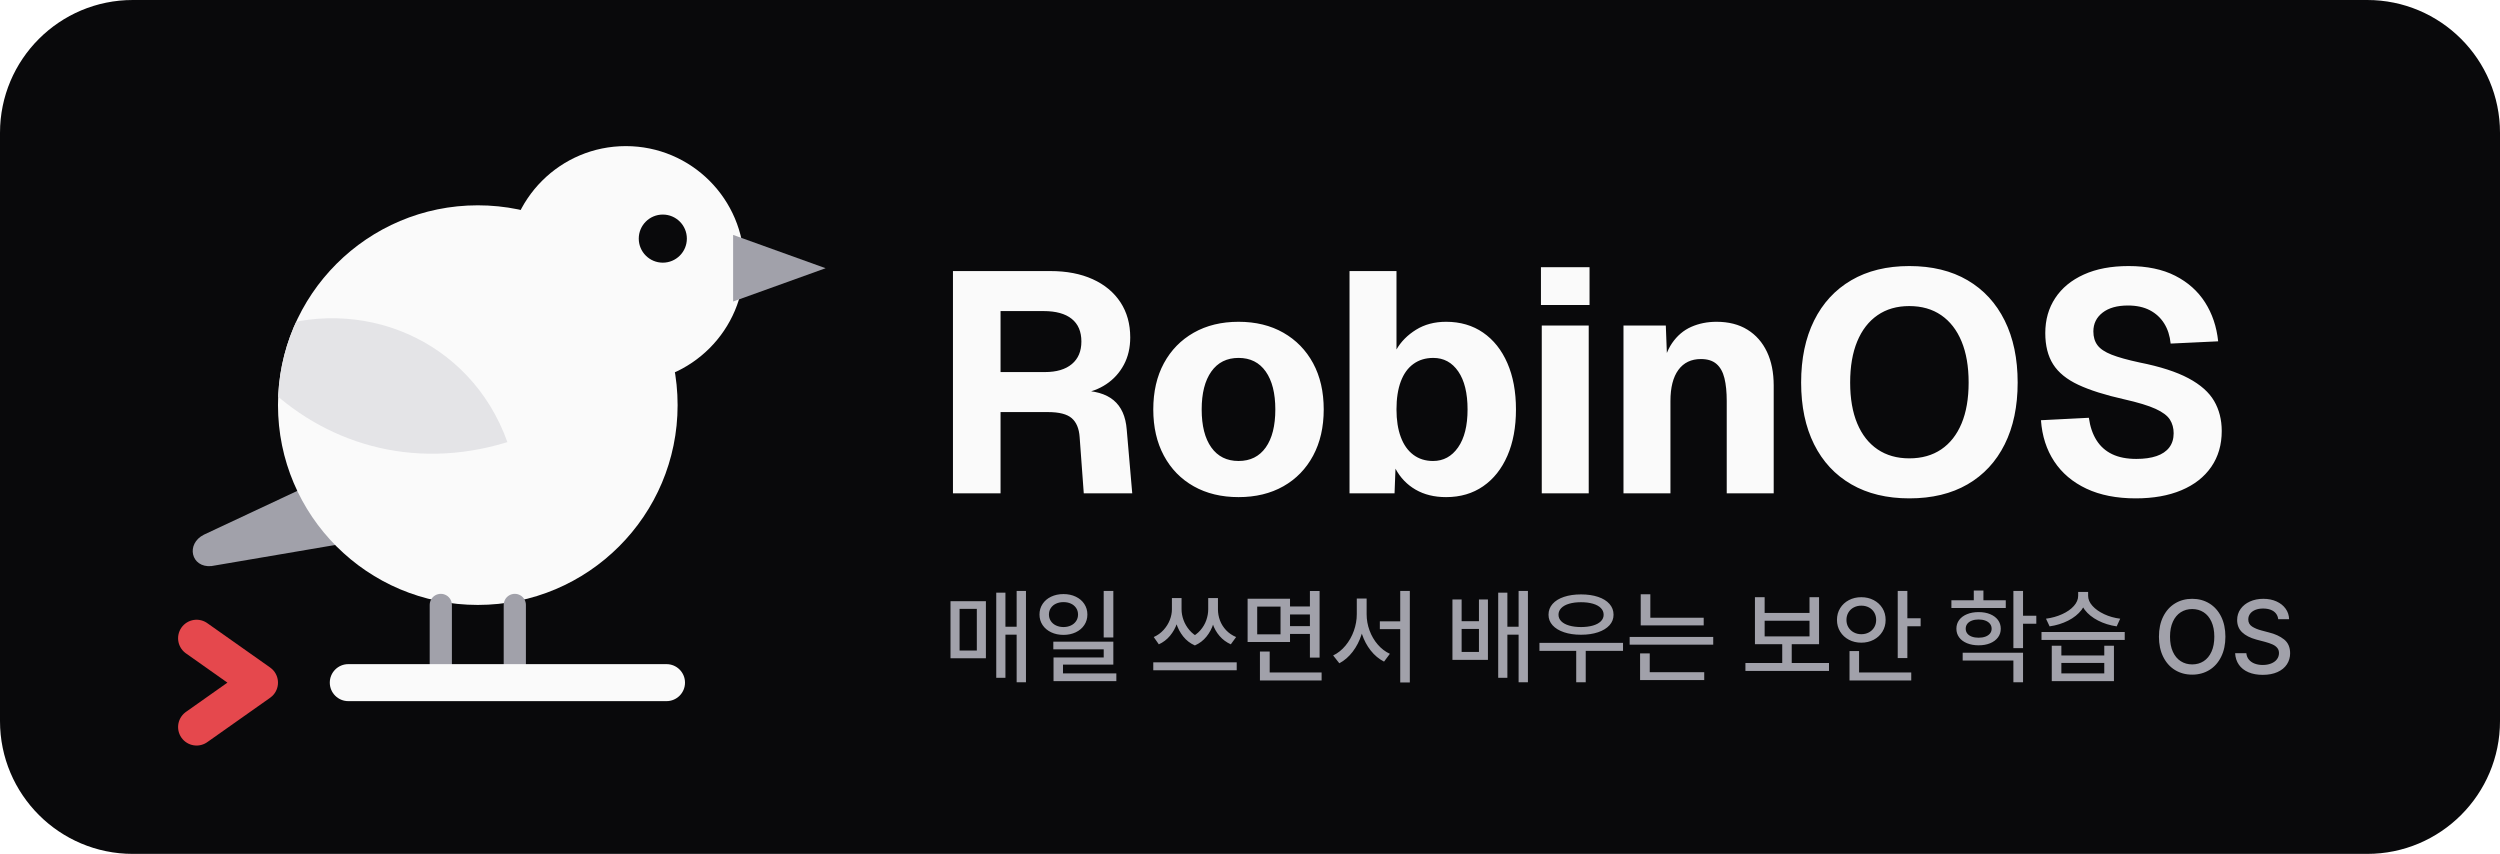
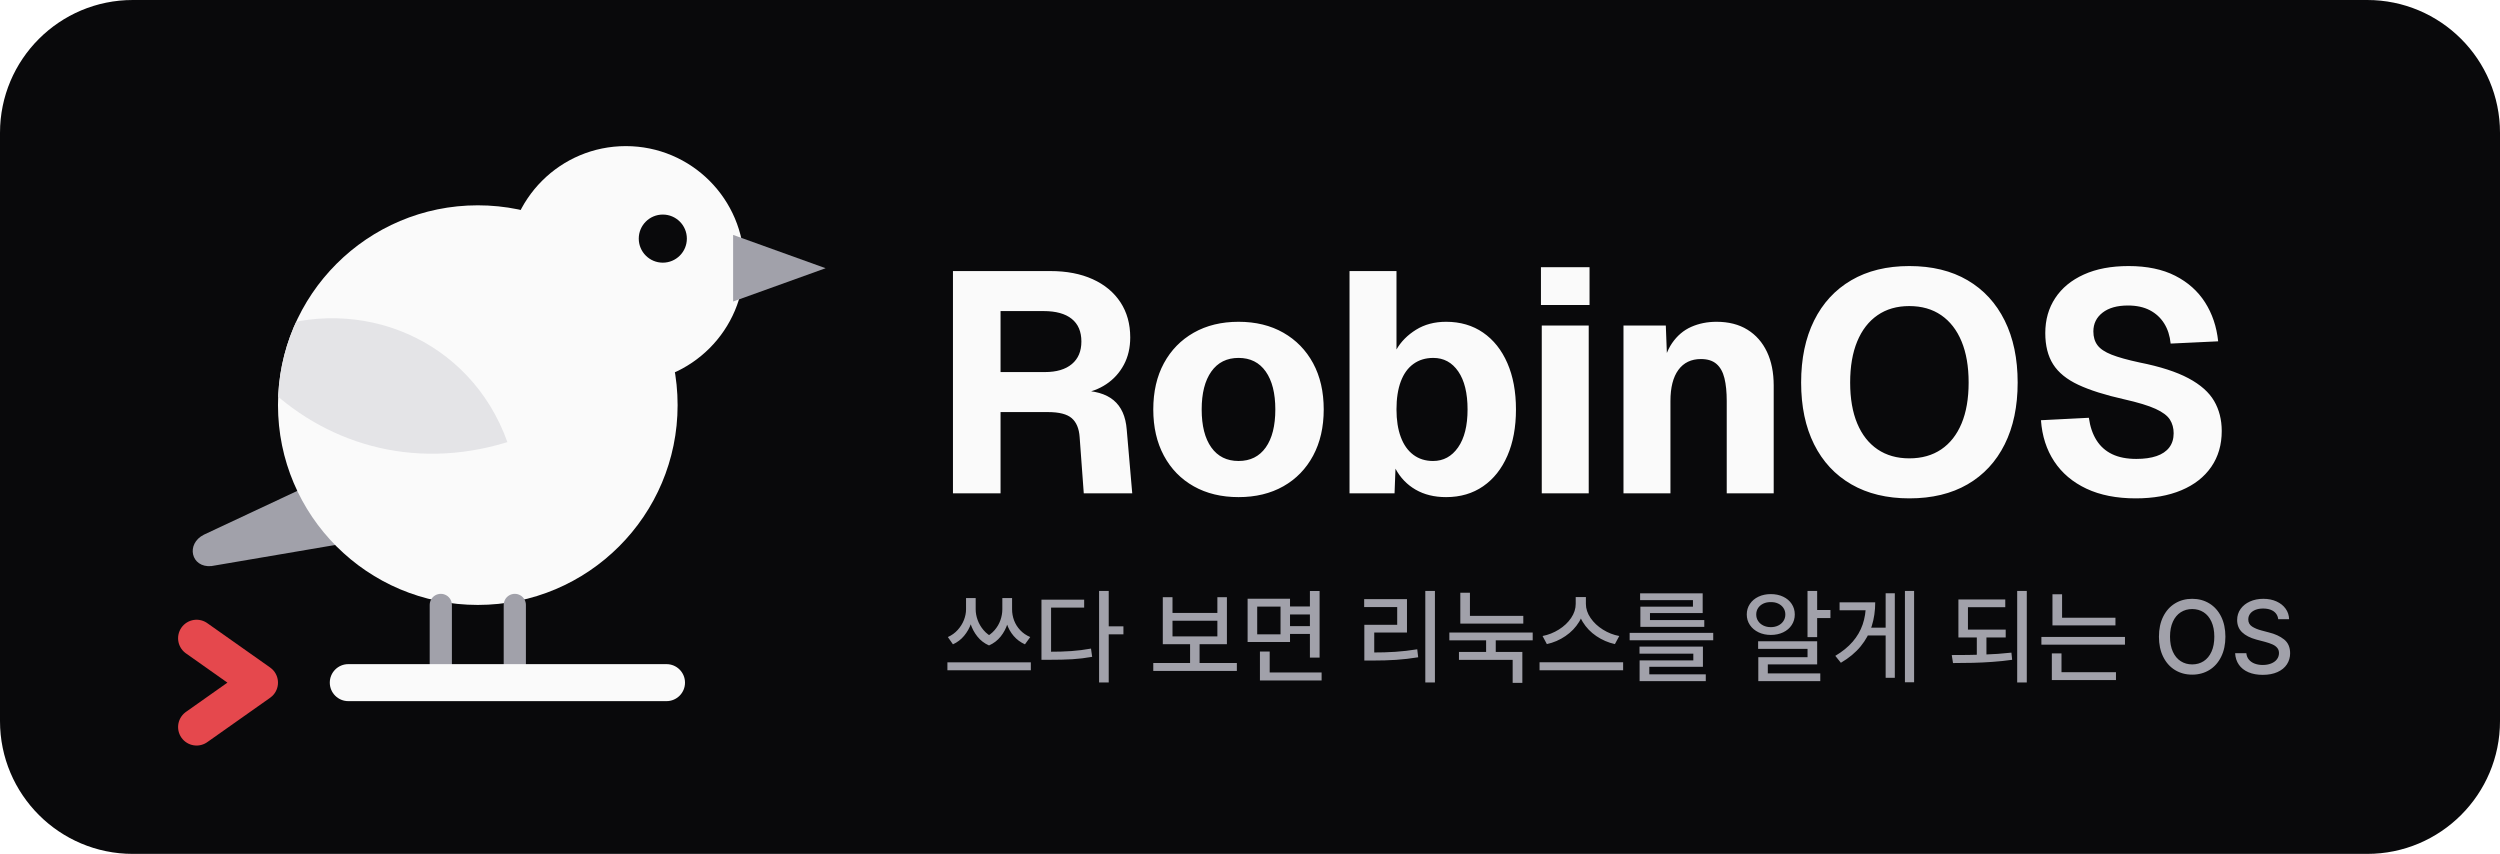
<svg xmlns="http://www.w3.org/2000/svg" viewBox="0 0 527 180" role="img" aria-labelledby="title desc">
  <rect width="527" height="180" rx="28" fill="#09090B" />
  <g transform="translate(4 -16) scale(0.78)">
    <defs>
      <clipPath id="robinos-horizontal-bird">
        <circle cx="124" cy="130" r="54" />
        <circle cx="164" cy="92" r="32" />
      </clipPath>
    </defs>
    <path d="M82 150 L50 165 C45 167.5 46.5 174 52 173.5 L96 166 Z" fill="#A1A1AA" />
    <g clip-path="url(#robinos-horizontal-bird)">
      <rect width="256" height="256" fill="#FAFAFA" />
      <path d="M66 110 C 92 100, 122 112, 132 140 C 106 148, 82 140, 66 124 Z" fill="#E4E4E7" />
    </g>
    <path d="M193 84 L218 93 L193 102 Z" fill="#A1A1AA" />
    <circle cx="174" cy="85" r="6.5" fill="#09090B" />
    <path d="M114 184 V203 M134 184 V203" stroke="#A1A1AA" stroke-width="6" stroke-linecap="round" />
    <path d="M48 193 L65 205 L48 217" fill="none" stroke="#E5484D" stroke-width="10" stroke-linecap="round" stroke-linejoin="round" />
    <rect x="84" y="200" width="96" height="10" rx="5" fill="#FAFAFA" />
  </g>
  <path d="M200.884 104.0V57.14H221.41Q226.558 57.14 230.34 58.856Q234.122 60.572 236.187 63.714Q238.253 66.855 238.253 71.132Q238.253 74.379 236.907 76.894Q235.56 79.408 233.211 80.979Q230.861 82.55 227.838 82.959L227.601 82.326Q232.287 82.326 234.742 84.365Q237.197 86.404 237.514 90.562L238.676 104.0H228.459L227.588 92.146Q227.403 89.44 225.924 88.153Q224.446 86.866 220.908 86.866H210.916V104.0ZM210.916 78.432H220.275Q223.931 78.432 225.944 76.749Q227.957 75.066 227.957 71.99Q227.957 68.848 225.918 67.212Q223.878 65.575 219.984 65.575H210.916ZM261.089 104.792Q255.677 104.792 251.631 102.508Q247.586 100.225 245.348 96.06Q243.111 91.896 243.111 86.312Q243.111 80.702 245.348 76.57Q247.586 72.439 251.631 70.135Q255.677 67.832 261.089 67.832Q266.501 67.832 270.534 70.135Q274.566 72.439 276.804 76.57Q279.041 80.702 279.041 86.312Q279.041 91.896 276.804 96.06Q274.566 100.225 270.534 102.508Q266.501 104.792 261.089 104.792ZM261.089 97.176Q264.798 97.176 266.818 94.324Q268.838 91.473 268.838 86.312Q268.838 81.19 266.818 78.319Q264.798 75.448 261.089 75.448Q257.38 75.448 255.347 78.319Q253.314 81.19 253.314 86.312Q253.314 91.473 255.347 94.324Q257.38 97.176 261.089 97.176ZM304.834 104.792Q301.125 104.792 298.405 103.215Q295.686 101.637 294.168 98.799L293.97 104.0H284.48V57.14H294.379V73.666Q295.818 71.172 298.511 69.502Q301.204 67.832 304.834 67.832Q309.335 67.832 312.642 70.116Q315.948 72.399 317.757 76.551Q319.565 80.702 319.565 86.312Q319.565 91.922 317.757 96.073Q315.948 100.225 312.642 102.508Q309.335 104.792 304.834 104.792ZM302.088 97.176Q305.362 97.176 307.362 94.311Q309.362 91.447 309.362 86.312Q309.362 81.151 307.401 78.3Q305.441 75.448 302.141 75.448Q299.699 75.448 297.944 76.722Q296.188 77.996 295.284 80.425Q294.379 82.854 294.379 86.312Q294.379 89.678 295.284 92.12Q296.188 94.562 297.93 95.869Q299.673 97.176 302.088 97.176ZM325.004 104.0V68.624H334.903V104.0ZM324.832 64.294V56.322H335.075V64.294ZM342.23 104.0V68.624H351.153L351.549 78.999L350.334 78.682Q350.836 74.709 352.466 72.34Q354.096 69.97 356.519 68.901Q358.941 67.832 361.845 67.832Q365.673 67.832 368.359 69.495Q371.045 71.158 372.471 74.161Q373.896 77.164 373.896 81.256V104.0H363.996V84.543Q363.996 81.705 363.515 79.732Q363.033 77.758 361.838 76.722Q360.644 75.686 358.558 75.686Q355.482 75.686 353.806 77.97Q352.129 80.253 352.129 84.543V104.0ZM402.489 105.056Q395.386 105.056 390.264 102.099Q385.143 99.142 382.41 93.664Q379.678 88.186 379.678 80.636Q379.678 73.086 382.41 67.575Q385.143 62.064 390.255 59.074Q395.366 56.084 402.488 56.084Q409.661 56.084 414.76 59.074Q419.859 62.064 422.591 67.575Q425.323 73.086 425.323 80.636Q425.323 88.186 422.591 93.664Q419.859 99.142 414.76 102.099Q409.662 105.056 402.489 105.056ZM402.479 96.621Q406.421 96.621 409.215 94.728Q412.008 92.834 413.498 89.269Q414.988 85.705 414.988 80.636Q414.988 75.567 413.496 71.968Q412.005 68.369 409.208 66.444Q406.411 64.519 402.469 64.519Q398.58 64.519 395.787 66.444Q392.993 68.369 391.503 71.968Q390.013 75.567 390.013 80.636Q390.013 85.705 391.505 89.269Q392.997 92.834 395.793 94.728Q398.59 96.621 402.479 96.621ZM450.206 105.056Q444.16 105.056 439.817 103.01Q435.474 100.964 433.032 97.268Q430.59 93.572 430.234 88.582L440.332 88.068Q440.715 90.853 441.942 92.8Q443.17 94.747 445.249 95.744Q447.328 96.74 450.338 96.74Q452.846 96.74 454.601 96.14Q456.357 95.539 457.281 94.324Q458.205 93.11 458.205 91.328Q458.205 89.704 457.419 88.457Q456.634 87.21 454.397 86.187Q452.159 85.164 447.777 84.174Q441.771 82.827 438.114 81.118Q434.458 79.408 432.801 76.795Q431.145 74.181 431.145 70.208Q431.145 66.01 433.244 62.829Q435.342 59.648 439.276 57.866Q443.21 56.084 448.701 56.084Q454.522 56.084 458.535 58.13Q462.547 60.176 464.824 63.74Q467.101 67.304 467.59 71.95L457.571 72.426Q457.334 69.984 456.212 68.188Q455.09 66.393 453.182 65.396Q451.275 64.4 448.569 64.4Q445.163 64.4 443.223 65.905Q441.282 67.41 441.282 69.865Q441.282 71.607 442.147 72.769Q443.011 73.93 445.117 74.762Q447.222 75.594 451.024 76.412Q457.532 77.706 461.333 79.738Q465.135 81.771 466.738 84.53Q468.342 87.289 468.342 90.853Q468.342 95.222 466.131 98.423Q463.92 101.624 459.848 103.34Q455.776 105.056 450.206 105.056Z" fill="#FAFAFA" />
-   <path d="M216.274 143.817H214.309V124.564H216.274ZM215.013 133.787H211.417V132.115H215.013ZM211.945 142.875H210.009V124.935H211.945ZM207.828 138.759H200.365V126.733H207.828ZM202.279 137.138H205.914V128.354H202.279ZM229.22 129.541Q229.22 130.782 228.572 131.759Q227.924 132.735 226.773 133.284Q225.623 133.834 224.185 133.834Q222.729 133.834 221.577 133.284Q220.425 132.735 219.775 131.759Q219.125 130.782 219.125 129.541Q219.125 128.297 219.775 127.314Q220.425 126.331 221.577 125.781Q222.729 125.232 224.185 125.232Q225.623 125.232 226.773 125.781Q227.924 126.331 228.572 127.314Q229.22 128.297 229.22 129.541ZM221.116 129.541Q221.116 130.313 221.513 130.913Q221.91 131.513 222.607 131.846Q223.304 132.179 224.185 132.183Q225.065 132.179 225.761 131.846Q226.456 131.513 226.853 130.913Q227.25 130.313 227.25 129.541Q227.25 128.77 226.853 128.172Q226.456 127.574 225.761 127.25Q225.065 126.926 224.185 126.926Q223.304 126.926 222.607 127.25Q221.91 127.574 221.513 128.172Q221.116 128.77 221.116 129.541ZM234.69 134.382H232.658V124.564H234.69ZM234.69 140.102H224.079V142.832H222.084V138.591H232.662V136.874H222.041V135.265H234.69ZM235.325 143.576H222.084V141.955H235.325ZM244.28 135.825 243.207 134.289Q244.417 133.748 245.282 132.791Q246.146 131.834 246.593 130.7Q247.039 129.565 247.039 128.45V126.07H248.609V128.45Q248.609 129.96 248.11 131.405Q247.61 132.85 246.639 134.022Q245.669 135.194 244.28 135.825ZM252.792 134.396 251.881 136.06Q250.408 135.412 249.425 134.175Q248.443 132.939 247.972 131.443Q247.502 129.947 247.502 128.45V126.07H249.072V128.45Q249.072 129.552 249.485 130.699Q249.898 131.846 250.734 132.833Q251.57 133.82 252.792 134.396ZM251.881 136.06 250.97 134.396Q252.188 133.838 253.035 132.866Q253.881 131.895 254.286 130.737Q254.691 129.578 254.691 128.45V126.07H256.253V128.45Q256.253 129.982 255.782 131.476Q255.311 132.97 254.331 134.191Q253.351 135.412 251.881 136.06ZM260.573 134.289 259.457 135.825Q258.055 135.194 257.084 134.066Q256.113 132.938 255.633 131.49Q255.153 130.043 255.153 128.45V126.07H256.745V128.45Q256.745 129.656 257.17 130.789Q257.594 131.921 258.459 132.843Q259.324 133.765 260.573 134.289ZM260.699 141.292H243.111V139.62H260.699ZM276.724 129.525H271.456V127.839H276.724ZM276.78 133.639H271.456V131.983H276.78ZM271.935 135.334H262.995V126.215H271.935ZM265.019 133.721H269.936V127.871H265.019ZM278.17 138.626H276.128V124.589H278.17ZM278.595 143.437H265.593V141.752H278.595ZM267.651 142.549H265.593V137.347H267.651ZM296.183 132.624H290.869V130.973H296.183ZM282.33 139.819 281.028 138.169Q282.497 137.466 283.63 136.098Q284.764 134.73 285.387 132.991Q286.011 131.251 286.011 129.463V126.169H287.683V129.463Q287.683 131.676 287.021 133.736Q286.359 135.796 285.145 137.385Q283.931 138.974 282.33 139.819ZM292.985 137.824 291.757 139.471Q290.15 138.652 288.948 137.131Q287.747 135.611 287.091 133.628Q286.435 131.645 286.435 129.463V126.169H288.086V129.463Q288.086 131.238 288.701 132.908Q289.317 134.579 290.431 135.871Q291.545 137.164 292.985 137.824ZM297.191 143.864H295.167V124.564H297.191ZM308.111 130.942H311.763V126.365H313.656V139.096H306.175V126.365H308.111ZM311.763 137.432V132.577H308.111V137.432ZM322.085 143.817H320.12V124.564H322.085ZM320.794 133.787H317.198V132.115H320.794ZM317.755 142.875H315.82V124.935H317.755ZM342.133 137.206H324.515V135.517H342.133ZM334.272 143.825H332.265V136.545H334.272ZM340.136 129.589Q340.136 130.855 339.278 131.806Q338.419 132.756 336.864 133.28Q335.308 133.804 333.277 133.804Q331.251 133.804 329.695 133.28Q328.139 132.756 327.283 131.806Q326.427 130.855 326.427 129.589Q326.427 128.279 327.283 127.307Q328.139 126.335 329.695 125.818Q331.251 125.301 333.277 125.301Q335.308 125.301 336.864 125.818Q338.419 126.335 339.278 127.307Q340.136 128.279 340.136 129.589ZM328.532 129.589Q328.532 130.378 329.119 130.965Q329.705 131.552 330.778 131.865Q331.852 132.179 333.277 132.183Q334.711 132.179 335.791 131.865Q336.871 131.552 337.46 130.965Q338.048 130.378 338.048 129.589Q338.048 128.778 337.46 128.178Q336.871 127.578 335.789 127.263Q334.707 126.947 333.277 126.947Q331.852 126.947 330.778 127.263Q329.705 127.578 329.119 128.178Q328.532 128.778 328.532 129.589ZM359.14 131.831H345.861V130.214H359.14ZM361.147 135.895H343.529V134.261H361.147ZM347.89 131.032H345.861V125.273H347.89ZM359.251 143.361H345.729V141.693H359.251ZM347.766 142.174H345.729V137.733H347.766ZM385.553 141.429H367.935V139.757H385.553ZM377.696 140.227H375.693V135.263H377.696ZM371.987 129.206H381.447V125.885H383.458V135.798H369.941V125.885H371.987ZM381.447 134.151V130.844H371.987V134.151ZM402.071 138.714H400.039V124.572H402.071ZM404.869 132.023H401.449V130.325H404.869ZM402.891 143.437H389.879V141.752H402.891ZM391.894 142.456H389.879V137.241H391.894ZM397.489 130.683Q397.489 132.057 396.818 133.151Q396.146 134.246 394.973 134.862Q393.799 135.477 392.357 135.477Q390.918 135.477 389.749 134.862Q388.58 134.246 387.907 133.149Q387.233 132.053 387.233 130.683Q387.233 129.288 387.907 128.202Q388.58 127.116 389.747 126.502Q390.914 125.889 392.357 125.889Q393.799 125.889 394.973 126.502Q396.146 127.116 396.818 128.202Q397.489 129.288 397.489 130.683ZM389.232 130.683Q389.232 131.558 389.644 132.238Q390.056 132.918 390.777 133.304Q391.498 133.691 392.357 133.691Q393.258 133.691 393.968 133.306Q394.678 132.922 395.086 132.24Q395.494 131.558 395.494 130.683Q395.494 129.786 395.086 129.105Q394.678 128.423 393.968 128.047Q393.258 127.671 392.357 127.675Q391.498 127.671 390.777 128.047Q390.056 128.423 389.644 129.113Q389.232 129.804 389.232 130.683ZM422.816 128.163H411.356V126.529H422.816ZM421.761 132.538Q421.761 133.581 421.171 134.369Q420.581 135.156 419.529 135.594Q418.477 136.032 417.09 136.032Q415.721 136.032 414.65 135.594Q413.579 135.156 412.993 134.367Q412.408 133.577 412.408 132.538Q412.408 131.481 412.993 130.693Q413.579 129.906 414.65 129.468Q415.721 129.03 417.09 129.03Q418.477 129.03 419.529 129.468Q420.581 129.906 421.171 130.693Q421.761 131.481 421.761 132.538ZM414.372 132.538Q414.372 133.116 414.704 133.544Q415.037 133.972 415.66 134.202Q416.282 134.431 417.09 134.431Q417.898 134.431 418.523 134.202Q419.148 133.972 419.491 133.544Q419.835 133.116 419.835 132.538Q419.835 131.942 419.491 131.503Q419.148 131.064 418.523 130.826Q417.898 130.588 417.09 130.588Q416.286 130.588 415.662 130.826Q415.037 131.064 414.704 131.503Q414.372 131.942 414.372 132.538ZM426.456 136.622H424.423V124.564H426.456ZM429.254 131.487H425.882V129.797H429.254ZM426.456 143.817H424.423V139.241H413.733V137.594H426.456ZM418.107 127.435H416.074V124.478H418.107ZM434.536 138.169H443.581V136.125H445.618V143.576H432.512V136.125H434.536ZM443.581 141.955V139.749H434.536V141.955ZM447.892 134.894H430.347V133.23H447.892ZM432.057 132.038 431.295 130.421Q433.144 130.177 434.705 129.466Q436.267 128.755 437.171 127.737Q438.076 126.719 438.076 125.596V124.774H439.841V125.596Q439.841 127.205 438.794 128.564Q437.748 129.924 435.97 130.827Q434.192 131.729 432.057 132.038ZM446.936 130.421 446.199 132.038Q444.061 131.729 442.281 130.818Q440.501 129.907 439.458 128.549Q438.416 127.191 438.416 125.596V124.774H440.177V125.596Q440.177 126.698 441.09 127.718Q442.003 128.737 443.565 129.468Q445.126 130.198 446.936 130.421ZM462.109 142.215Q460.083 142.215 458.495 141.245Q456.907 140.276 456.005 138.461Q455.104 136.645 455.104 134.223Q455.104 131.775 456.005 129.97Q456.907 128.165 458.495 127.198Q460.083 126.23 462.109 126.23Q464.135 126.23 465.723 127.198Q467.311 128.165 468.213 129.97Q469.114 131.775 469.114 134.223Q469.114 136.649 468.213 138.463Q467.311 140.276 465.723 141.245Q464.135 142.215 462.109 142.215ZM462.109 128.388Q460.76 128.388 459.7 129.065Q458.641 129.742 458.04 131.058Q457.44 132.373 457.44 134.223Q457.44 136.072 458.04 137.388Q458.641 138.703 459.7 139.38Q460.76 140.058 462.109 140.058Q463.475 140.058 464.526 139.38Q465.577 138.703 466.178 137.388Q466.778 136.072 466.778 134.223Q466.778 132.373 466.178 131.058Q465.577 129.742 464.526 129.065Q463.475 128.388 462.109 128.388ZM477.062 128.278Q476.125 128.278 475.419 128.567Q474.712 128.857 474.325 129.379Q473.938 129.9 473.938 130.575Q473.934 131.552 474.742 132.078Q475.55 132.605 476.771 132.915L478.27 133.313Q480.208 133.78 481.482 134.791Q482.755 135.803 482.759 137.699Q482.759 139.015 482.075 140.052Q481.391 141.09 480.088 141.674Q478.785 142.259 476.983 142.259Q475.252 142.259 473.966 141.708Q472.68 141.156 471.959 140.126Q471.239 139.096 471.165 137.689H473.527Q473.604 138.503 474.075 139.058Q474.545 139.613 475.3 139.895Q476.054 140.177 476.971 140.177Q477.968 140.177 478.753 139.866Q479.537 139.554 479.974 138.977Q480.41 138.399 480.41 137.664Q480.41 137.02 480.045 136.577Q479.68 136.134 479.051 135.849Q478.423 135.565 477.476 135.306L475.633 134.823Q473.676 134.284 472.633 133.28Q471.591 132.275 471.591 130.701Q471.591 129.38 472.316 128.367Q473.041 127.355 474.295 126.793Q475.55 126.23 477.114 126.23Q478.67 126.23 479.89 126.784Q481.11 127.337 481.81 128.312Q482.509 129.287 482.544 130.534H480.248Q480.17 129.826 479.76 129.313Q479.349 128.8 478.654 128.539Q477.959 128.278 477.062 128.278Z" fill="#A1A1AA" />
+   <path d="M200.881 135.825 199.809 134.289Q201.019 133.748 201.883 132.791Q202.748 131.834 203.194 130.7Q203.641 129.565 203.641 128.45V126.07H205.211V128.45Q205.211 129.96 204.711 131.405Q204.212 132.85 203.241 134.022Q202.27 135.194 200.881 135.825ZM209.394 134.396 208.483 136.06Q207.009 135.412 206.027 134.175Q205.044 132.939 204.574 131.443Q204.103 129.947 204.103 128.45V126.07H205.673V128.45Q205.673 129.552 206.087 130.699Q206.5 131.846 207.336 132.833Q208.172 133.82 209.394 134.396ZM208.483 136.06 207.571 134.396Q208.79 133.838 209.636 132.866Q210.483 131.895 210.888 130.737Q211.292 129.578 211.292 128.45V126.07H212.854V128.45Q212.854 129.982 212.384 131.476Q211.913 132.97 210.933 134.191Q209.952 135.412 208.483 136.06ZM217.174 134.289 216.059 135.825Q214.656 135.194 213.686 134.066Q212.715 132.938 212.235 131.49Q211.755 130.043 211.755 128.45V126.07H213.346V128.45Q213.346 129.656 213.771 130.789Q214.196 131.921 215.061 132.843Q215.925 133.765 217.174 134.289ZM217.301 141.292H199.713V139.62H217.301ZM233.718 143.864H231.686V124.564H233.718ZM236.818 133.722H233.259V132.029H236.818ZM229.984 136.721 230.227 138.461Q228.122 138.84 226.067 138.965Q224.011 139.089 221.092 139.085H219.54V137.388H221.092Q223.827 137.392 225.866 137.245Q227.904 137.099 229.984 136.721ZM228.541 128.089H221.568V138.19H219.54V126.417H228.541ZM260.729 141.429H243.111V139.757H260.729ZM252.872 140.227H250.869V135.263H252.872ZM247.163 129.206H256.622V125.885H258.633V135.798H245.117V125.885H247.163ZM256.622 134.151V130.844H247.163V134.151ZM276.724 129.525H271.456V127.839H276.724ZM276.78 133.639H271.456V131.983H276.78ZM271.935 135.334H262.995V126.215H271.935ZM265.019 133.721H269.936V127.871H265.019ZM278.17 138.626H276.128V124.589H278.17ZM278.595 143.437H265.593V141.752H278.595ZM267.651 142.549H265.593V137.347H267.651ZM302.482 143.864H300.453V124.564H302.482ZM298.756 136.871 298.952 138.556Q296.554 138.947 294.296 139.096Q292.037 139.244 289.245 139.244H287.602V137.546H289.245Q291.924 137.55 294.15 137.402Q296.377 137.254 298.756 136.871ZM296.592 133.339H289.69V138.189H287.602V131.704H294.53V127.97H287.568V126.302H296.592ZM315.305 138.194H313.273V134.314H315.305ZM321.112 131.451H307.834V129.826H321.112ZM309.862 130.5H307.834V124.949H309.862ZM323.093 134.985H305.523V133.334H323.093ZM320.911 143.949H318.869V139.105H307.548V137.433H320.911ZM326.077 135.777 325.17 134.071Q327.005 133.711 328.618 132.702Q330.23 131.693 331.195 130.263Q332.159 128.833 332.159 127.301V125.86H333.949V127.301Q333.949 129.326 332.873 131.092Q331.796 132.857 329.999 134.083Q328.203 135.309 326.077 135.777ZM341.338 134.071 340.422 135.777Q338.314 135.309 336.52 134.096Q334.725 132.883 333.644 131.11Q332.562 129.338 332.562 127.301V125.86H334.306V127.301Q334.306 128.824 335.286 130.262Q336.265 131.701 337.889 132.717Q339.512 133.733 341.338 134.071ZM342.155 141.287H324.537V139.606H342.155ZM361.147 134.971H343.529V133.404H361.147ZM358.976 140.557H347.673V142.648H345.628V139.207H356.952V137.793H345.61V136.31H358.976ZM359.579 143.588H345.628V142.148H359.579ZM358.924 129.239H347.815V131.186H345.79V127.884H356.874V126.51H345.734V125.071H358.924ZM359.263 132.139H345.79V130.708H359.263ZM383.057 134.312H381.025V124.564H383.057ZM385.855 130.29H382.176V128.593H385.855ZM383.057 140.059H372.654V142.799H370.651V138.539H381.029V136.779H370.612V135.174H383.057ZM383.718 143.576H370.651V141.955H383.718ZM378.34 129.533Q378.34 130.77 377.69 131.76Q377.04 132.75 375.89 133.297Q374.739 133.844 373.284 133.844Q371.845 133.844 370.693 133.288Q369.541 132.732 368.88 131.751Q368.219 130.77 368.219 129.533Q368.219 128.289 368.878 127.308Q369.537 126.327 370.689 125.781Q371.841 125.236 373.284 125.236Q374.739 125.236 375.89 125.781Q377.04 126.327 377.69 127.308Q378.34 128.289 378.34 129.533ZM370.214 129.533Q370.214 130.301 370.611 130.908Q371.009 131.514 371.706 131.858Q372.403 132.202 373.284 132.202Q374.164 132.202 374.859 131.858Q375.555 131.514 375.952 130.908Q376.349 130.301 376.349 129.533Q376.349 128.762 375.952 128.168Q375.555 127.574 374.859 127.241Q374.164 126.908 373.284 126.926Q372.403 126.908 371.706 127.241Q371.009 127.574 370.611 128.168Q370.214 128.762 370.214 129.533ZM403.493 143.817H401.558V124.564H403.493ZM397.998 133.951H393.31V132.308H397.998ZM399.427 142.887H397.495V125.059H399.427ZM388.056 139.713 386.881 138.253Q389.116 136.925 390.545 135.27Q391.974 133.615 392.648 131.641Q393.323 129.667 393.323 127.362V126.976H395.296Q395.296 129.651 394.567 131.965Q393.837 134.279 392.23 136.245Q390.622 138.21 388.056 139.713ZM394.045 128.64H387.783V126.976H394.045ZM422.802 134.38H412.833V132.716H422.802ZM418.742 138.389H416.713V134.035H418.742ZM422.712 128.004H414.844V133.301H412.833V126.365H422.712ZM427.247 143.864H425.223V124.564H427.247ZM424.008 137.574 424.161 139.085Q422.181 139.372 420.046 139.522Q417.912 139.673 415.948 139.722Q413.985 139.772 411.694 139.772L411.429 138.083Q414.958 138.091 418.099 137.989Q421.24 137.888 424.008 137.574ZM445.937 131.831H432.658V130.214H445.937ZM447.944 135.895H430.326V134.261H447.944ZM434.686 131.032H432.658V125.273H434.686ZM446.048 143.361H432.526V141.693H446.048ZM434.563 142.174H432.526V137.733H434.563ZM462.109 142.215Q460.083 142.215 458.495 141.245Q456.907 140.276 456.005 138.461Q455.104 136.645 455.104 134.223Q455.104 131.775 456.005 129.97Q456.907 128.165 458.495 127.198Q460.083 126.23 462.109 126.23Q464.135 126.23 465.723 127.198Q467.311 128.165 468.213 129.97Q469.114 131.775 469.114 134.223Q469.114 136.649 468.213 138.463Q467.311 140.276 465.723 141.245Q464.135 142.215 462.109 142.215ZM462.109 128.388Q460.76 128.388 459.7 129.065Q458.641 129.742 458.04 131.058Q457.44 132.373 457.44 134.223Q457.44 136.072 458.04 137.388Q458.641 138.703 459.7 139.38Q460.76 140.058 462.109 140.058Q463.475 140.058 464.526 139.38Q465.577 138.703 466.178 137.388Q466.778 136.072 466.778 134.223Q466.778 132.373 466.178 131.058Q465.577 129.742 464.526 129.065Q463.475 128.388 462.109 128.388ZM477.062 128.278Q476.125 128.278 475.419 128.567Q474.712 128.857 474.325 129.379Q473.938 129.9 473.938 130.575Q473.934 131.552 474.742 132.078Q475.55 132.605 476.771 132.915L478.27 133.313Q480.208 133.78 481.482 134.791Q482.755 135.803 482.759 137.699Q482.759 139.015 482.075 140.052Q481.391 141.09 480.088 141.674Q478.785 142.259 476.983 142.259Q475.252 142.259 473.966 141.708Q472.68 141.156 471.959 140.126Q471.239 139.096 471.165 137.689H473.527Q473.604 138.503 474.075 139.058Q474.545 139.613 475.3 139.895Q476.054 140.177 476.971 140.177Q477.968 140.177 478.753 139.866Q479.537 139.554 479.974 138.977Q480.41 138.399 480.41 137.664Q480.41 137.02 480.045 136.577Q479.68 136.134 479.051 135.849Q478.423 135.565 477.476 135.306L475.633 134.823Q473.676 134.284 472.633 133.28Q471.591 132.275 471.591 130.701Q471.591 129.38 472.316 128.367Q473.041 127.355 474.295 126.793Q475.55 126.23 477.114 126.23Q478.67 126.23 479.89 126.784Q481.11 127.337 481.81 128.312Q482.509 129.287 482.544 130.534H480.248Q480.17 129.826 479.76 129.313Q479.349 128.8 478.654 128.539Q477.959 128.278 477.062 128.278Z" fill="#A1A1AA" />
</svg>
